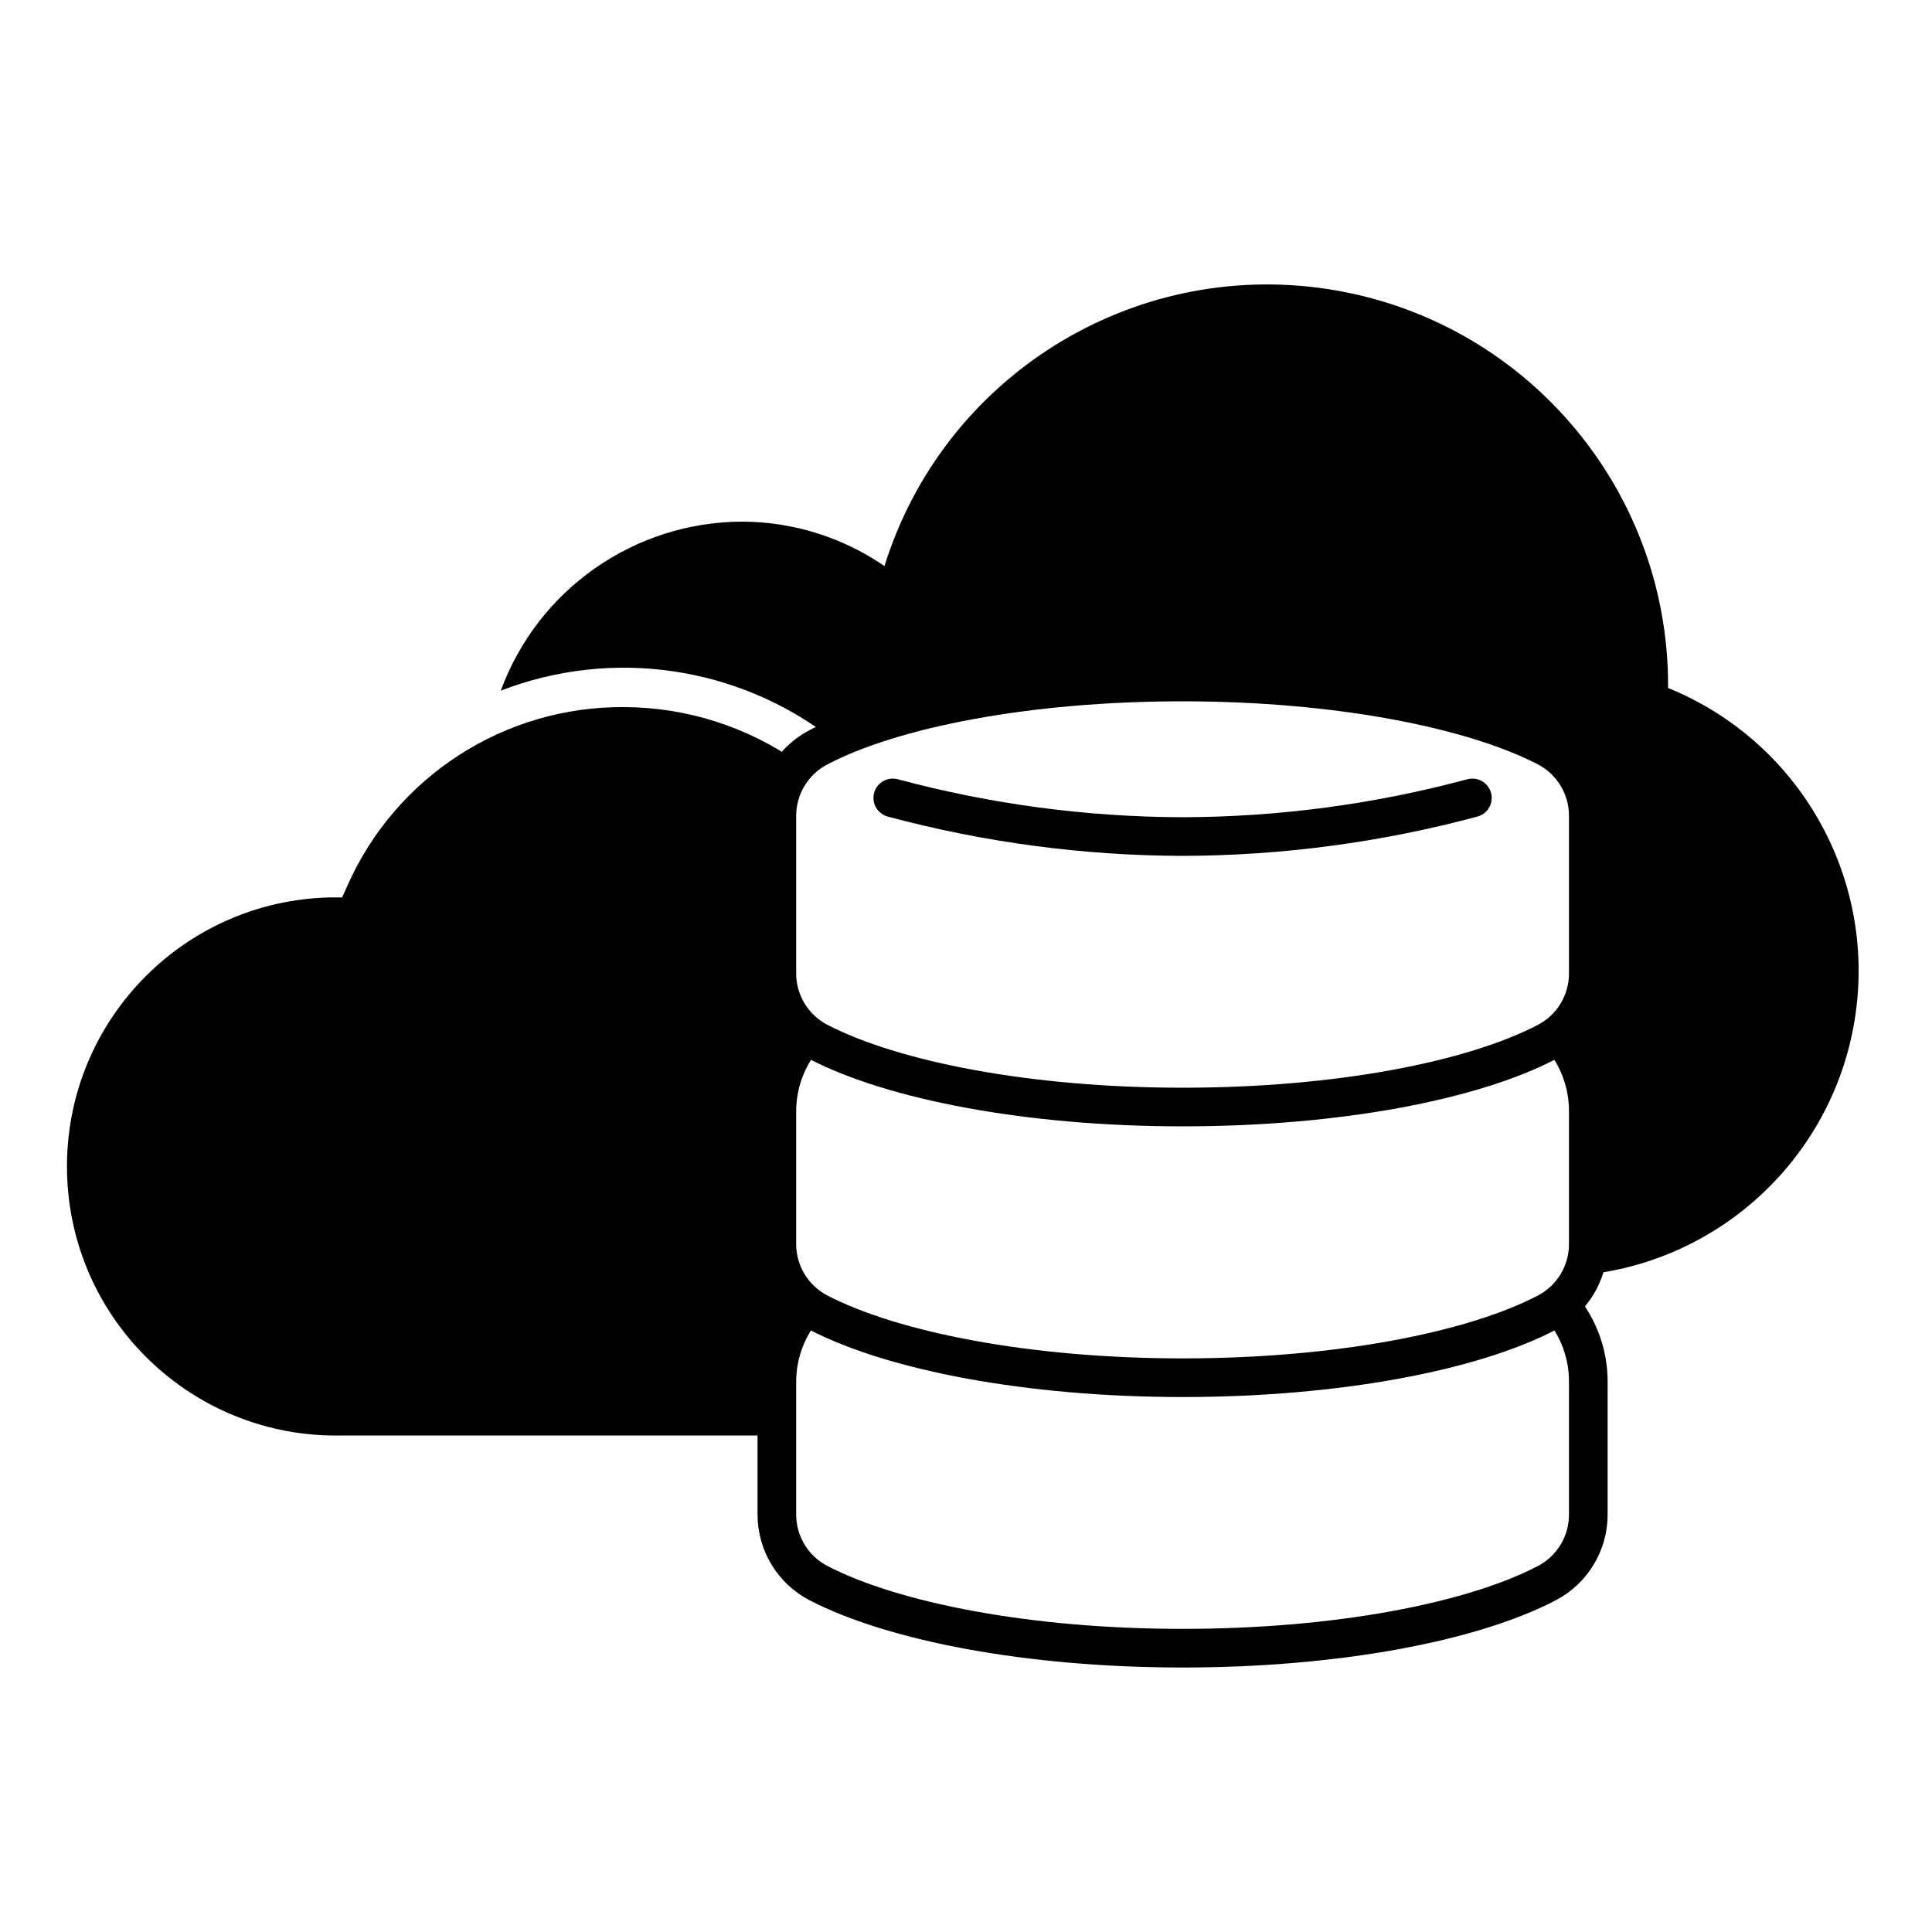
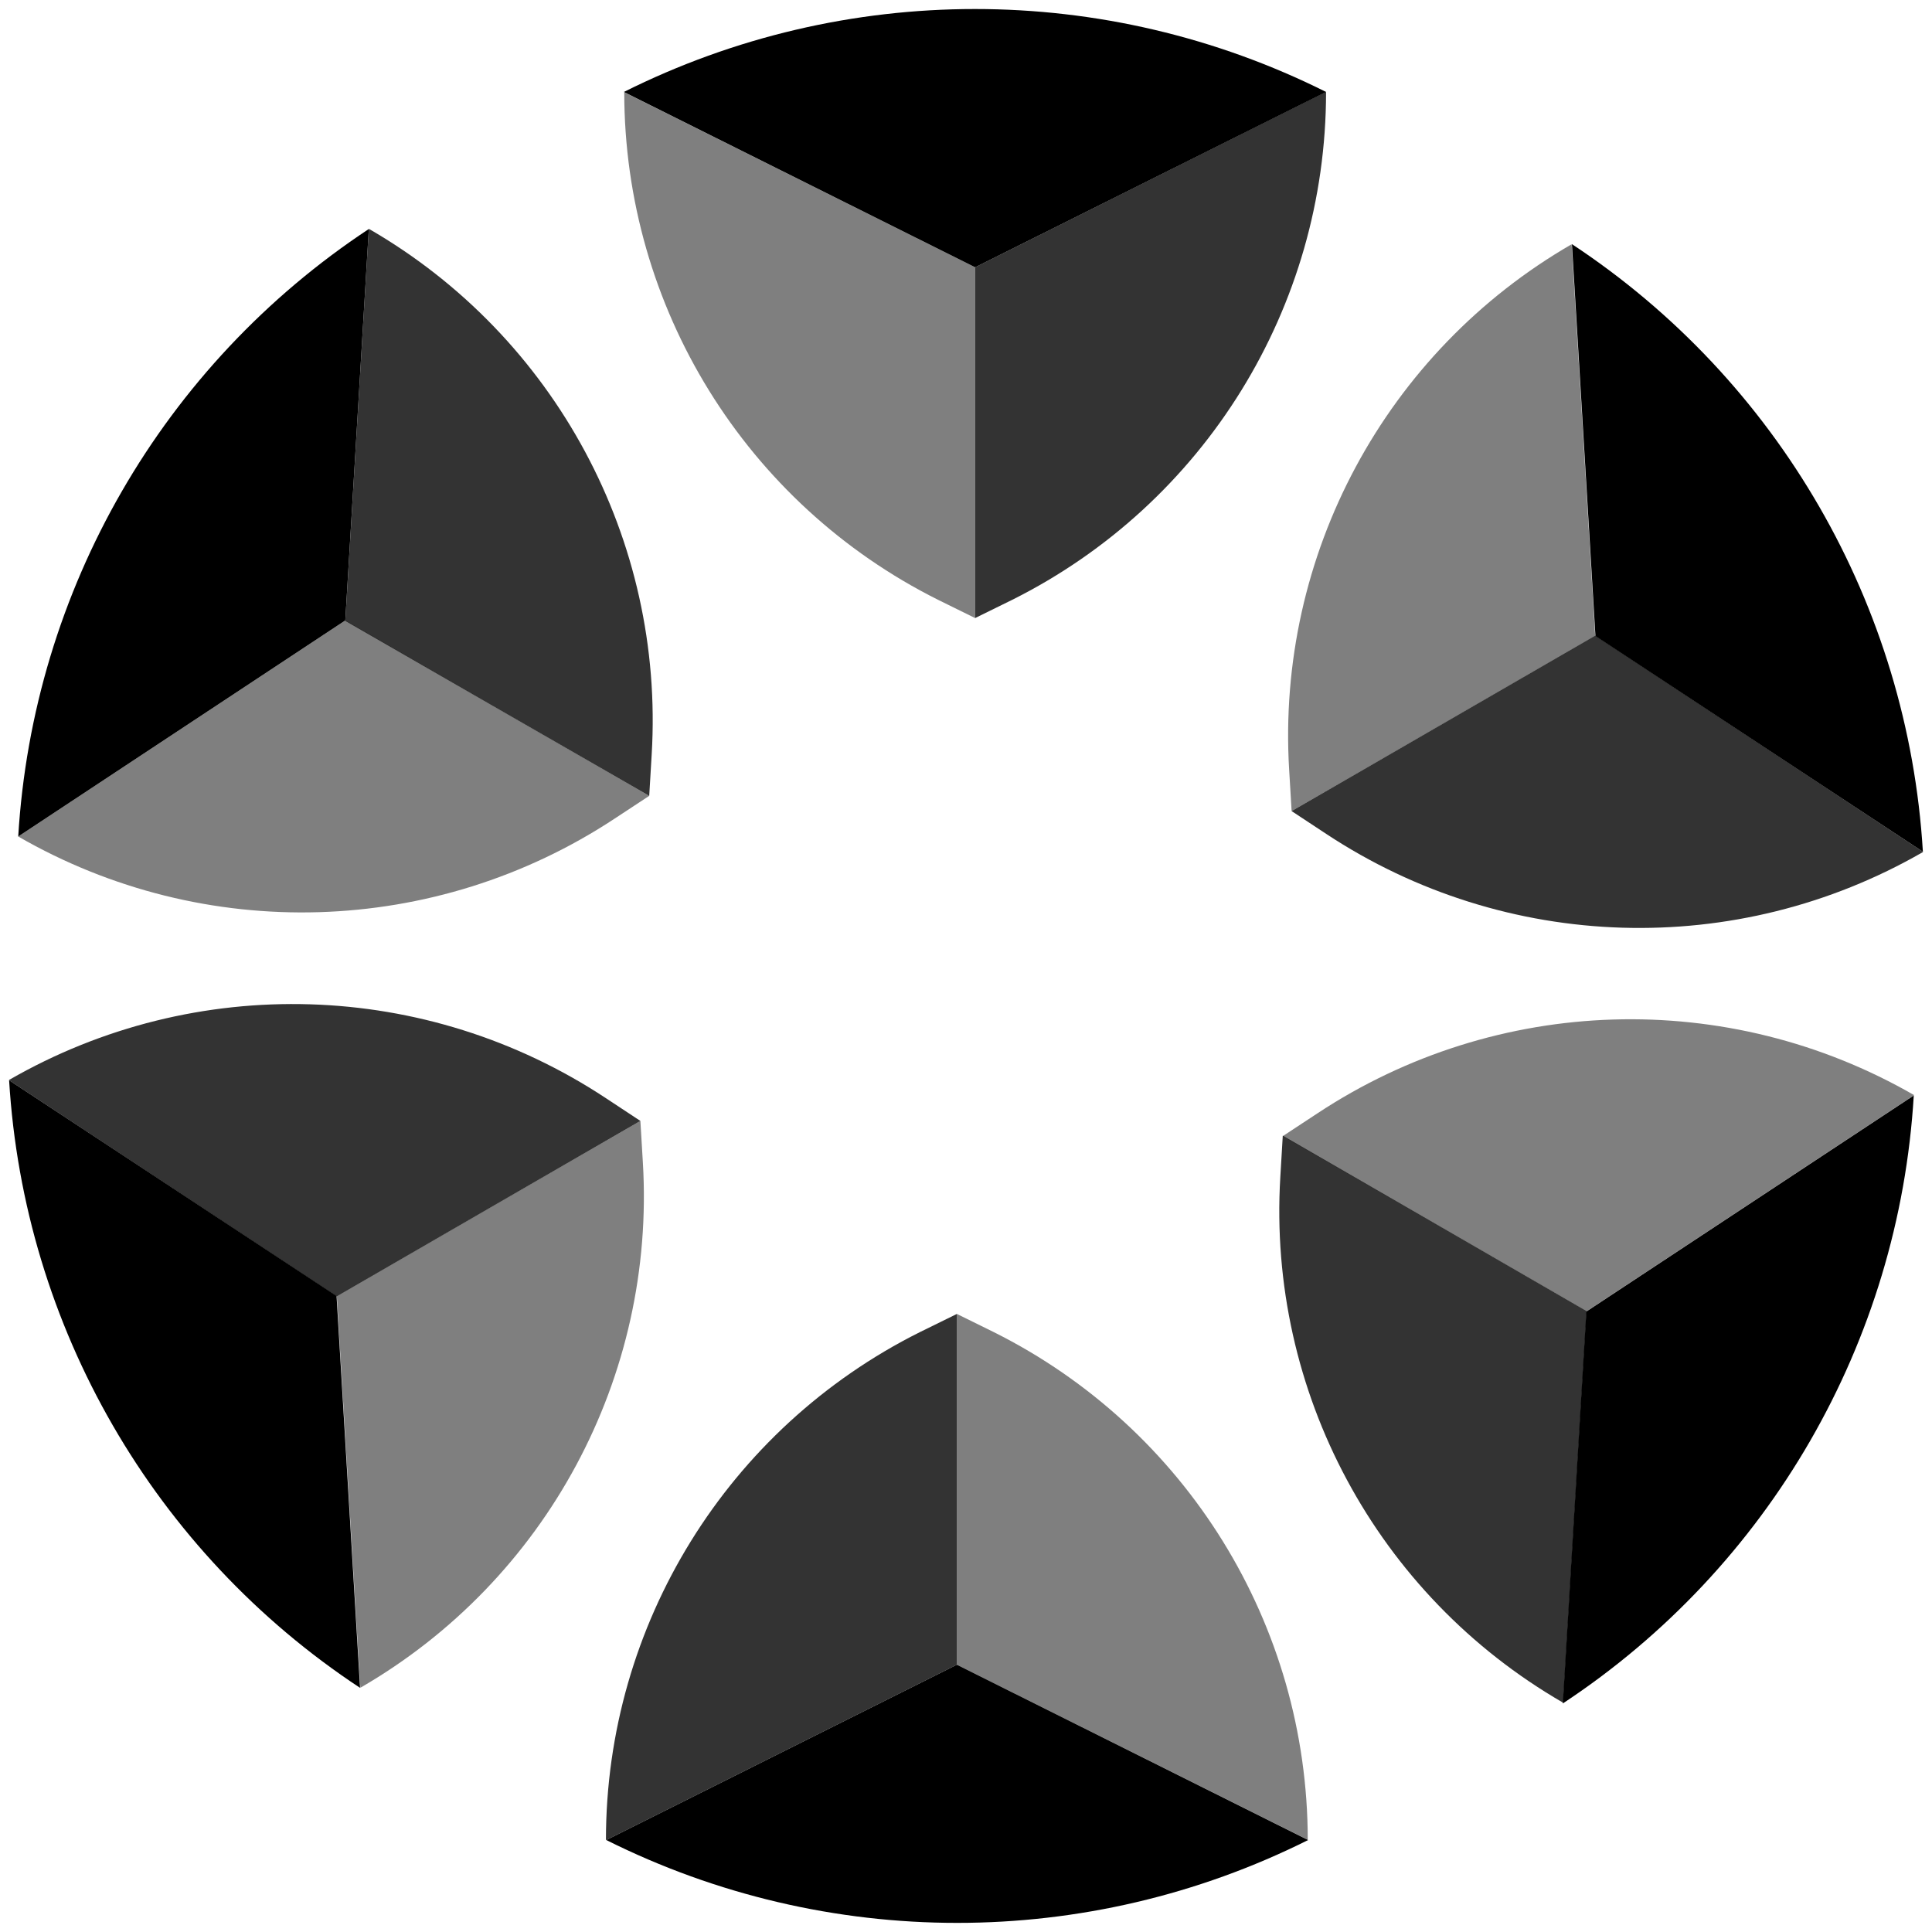
- <svg xmlns="http://www.w3.org/2000/svg" viewBox="0 0 100 100">
-   <g id="Layer_1" data-name="Layer 1">
-     <g id="icon">
-       <path d="M40.21,71.51a6,6,0,0,1,1.53-4h0a4,4,0,0,1-1.53-3.14V57.51a6,6,0,0,1,1.53-4h0a4,4,0,0,1-1.53-3.14V42.23a4,4,0,0,1,1.11-2.76,15.76,15.76,0,0,0-9-2.87,15.54,15.54,0,0,0-14.36,9.29l-.25.56-.62,0A13.92,13.92,0,0,0,17.7,74.3H40.21Z" />
-       <path d="M86.34,35.61v-.16A20.75,20.75,0,0,0,45.78,29.3,13.06,13.06,0,0,0,38.43,27a13.35,13.35,0,0,0-12.51,8.75,17.64,17.64,0,0,1,17.19,2.52c4-1.82,10.6-3,18.1-3,8,0,15,1.36,18.86,3.38a4,4,0,0,1,2.14,3.55v8.15a4,4,0,0,1-1.52,3.14,6,6,0,0,1,1.52,4v6.87A4,4,0,0,1,81.86,66a15.81,15.81,0,0,0,4.48-30.39Z" />
-       <path d="M41.74,67.52a6,6,0,0,0-1.53,4v6.87a4,4,0,0,0,2.15,3.55c3.86,2,10.86,3.37,18.85,3.37s15-1.35,18.86-3.37a4,4,0,0,0,2.14-3.55V71.51a6,6,0,0,0-1.52-4" fill="none" stroke="#000" stroke-linejoin="round" stroke-width="2" />
-       <path d="M41.74,53.52a6,6,0,0,0-1.53,4v6.87a4,4,0,0,0,2.15,3.55c3.86,2,10.86,3.37,18.85,3.37s15-1.35,18.86-3.37a4,4,0,0,0,2.14-3.55V57.51a6,6,0,0,0-1.52-4" fill="none" stroke="#000" stroke-linejoin="round" stroke-width="2" />
-       <path d="M82.21,42.23a4,4,0,0,0-2.14-3.55c-3.86-2-10.86-3.38-18.86-3.38s-15,1.36-18.85,3.38a4,4,0,0,0-2.15,3.55v8.15a4,4,0,0,0,2.15,3.55c3.86,2,10.86,3.37,18.85,3.37s15-1.35,18.86-3.37a4,4,0,0,0,2.14-3.55Z" fill="none" stroke="#000" stroke-linejoin="round" stroke-width="2" />
-       <path d="M76.21,41.3a58.4,58.4,0,0,1-15,2,58.5,58.5,0,0,1-15-2" fill="none" stroke="#000" stroke-linecap="round" stroke-linejoin="round" stroke-width="2" />
-     </g>
+ <svg xmlns="http://www.w3.org/2000/svg" id="cloudstate-logo" viewBox="0 0 212 212">
+   <g id="icon">
+     <path d="M105,144.18l4.06,2a62.28,62.28,0,0,1,34.44,55.7h0L105,182.67Z" opacity="0.5" />
+     <path d="M66.53,201.91,105,182.67V144.18l-4.07,2a62.29,62.29,0,0,0-34.44,55.7Z" opacity="0.8" />
+     <path d="M143.54,201.91h0L105,182.67,66.53,201.91h0A86.1,86.1,0,0,0,143.54,201.91Z" />
+     <path d="M107,67.82l-4.06-2a62.28,62.28,0,0,1-34.44-55.7h0L107,29.33Z" opacity="0.5" />
+     <path d="M145.47,10.09,107,29.33V67.82l4.07-2a62.29,62.29,0,0,0,34.44-55.7Z" opacity="0.8" />
+     <path d="M68.46,10.09h0L107,29.33l38.51-19.24h0A86.1,86.1,0,0,0,68.46,10.09Z" />
+     <path d="M71.24,87.33l-3.8,2.5A62.33,62.33,0,0,1,2,91.79H2L37.89,68.08Z" opacity="0.5" />
+     <path d="M40.47,25.13l-2.58,43L71.24,87.33l.27-4.54a62.28,62.28,0,0,0-31-57.66Z" opacity="0.8" />
+     <path d="M2,91.79H2L37.89,68.08l2.58-42.95h0A86.05,86.05,0,0,0,2,91.79Z" />
+     <path d="M140.76,124.67l3.8-2.5a62.33,62.33,0,0,1,65.48-2h0l-35.93,23.71Z" opacity="0.5" />
+     <path d="M171.53,186.87l2.58-43-33.35-19.25-.27,4.54a62.28,62.28,0,0,0,31,57.66Z" opacity="0.8" />
+     <path d="M210,120.21h0l-35.93,23.71-2.58,43h0A86.05,86.05,0,0,0,210,120.21Z" />
+     <path d="M70.27,123l.27,4.53a62.27,62.27,0,0,1-31,57.67h0l-2.58-43Z" opacity="0.5" />
+     <path d="M1,118.54l35.93,23.71L70.27,123l-3.79-2.5a62.33,62.33,0,0,0-65.48-2Z" opacity="0.8" />
+     <path d="M39.51,185.21h0l-2.58-43L1,118.54H1A86.06,86.06,0,0,0,39.51,185.21Z" />
+     <path d="M141.73,89l-.27-4.53a62.27,62.27,0,0,1,31-57.67h0l2.58,43Z" opacity="0.5" />
+     <path d="M211,93.46,175.07,69.75,141.73,89l3.79,2.5a62.33,62.33,0,0,0,65.48,2Z" opacity="0.8" />
+     <path d="M172.49,26.79h0l2.58,43L211,93.46h0A86.06,86.06,0,0,0,172.49,26.79Z" />
  </g>
</svg>
